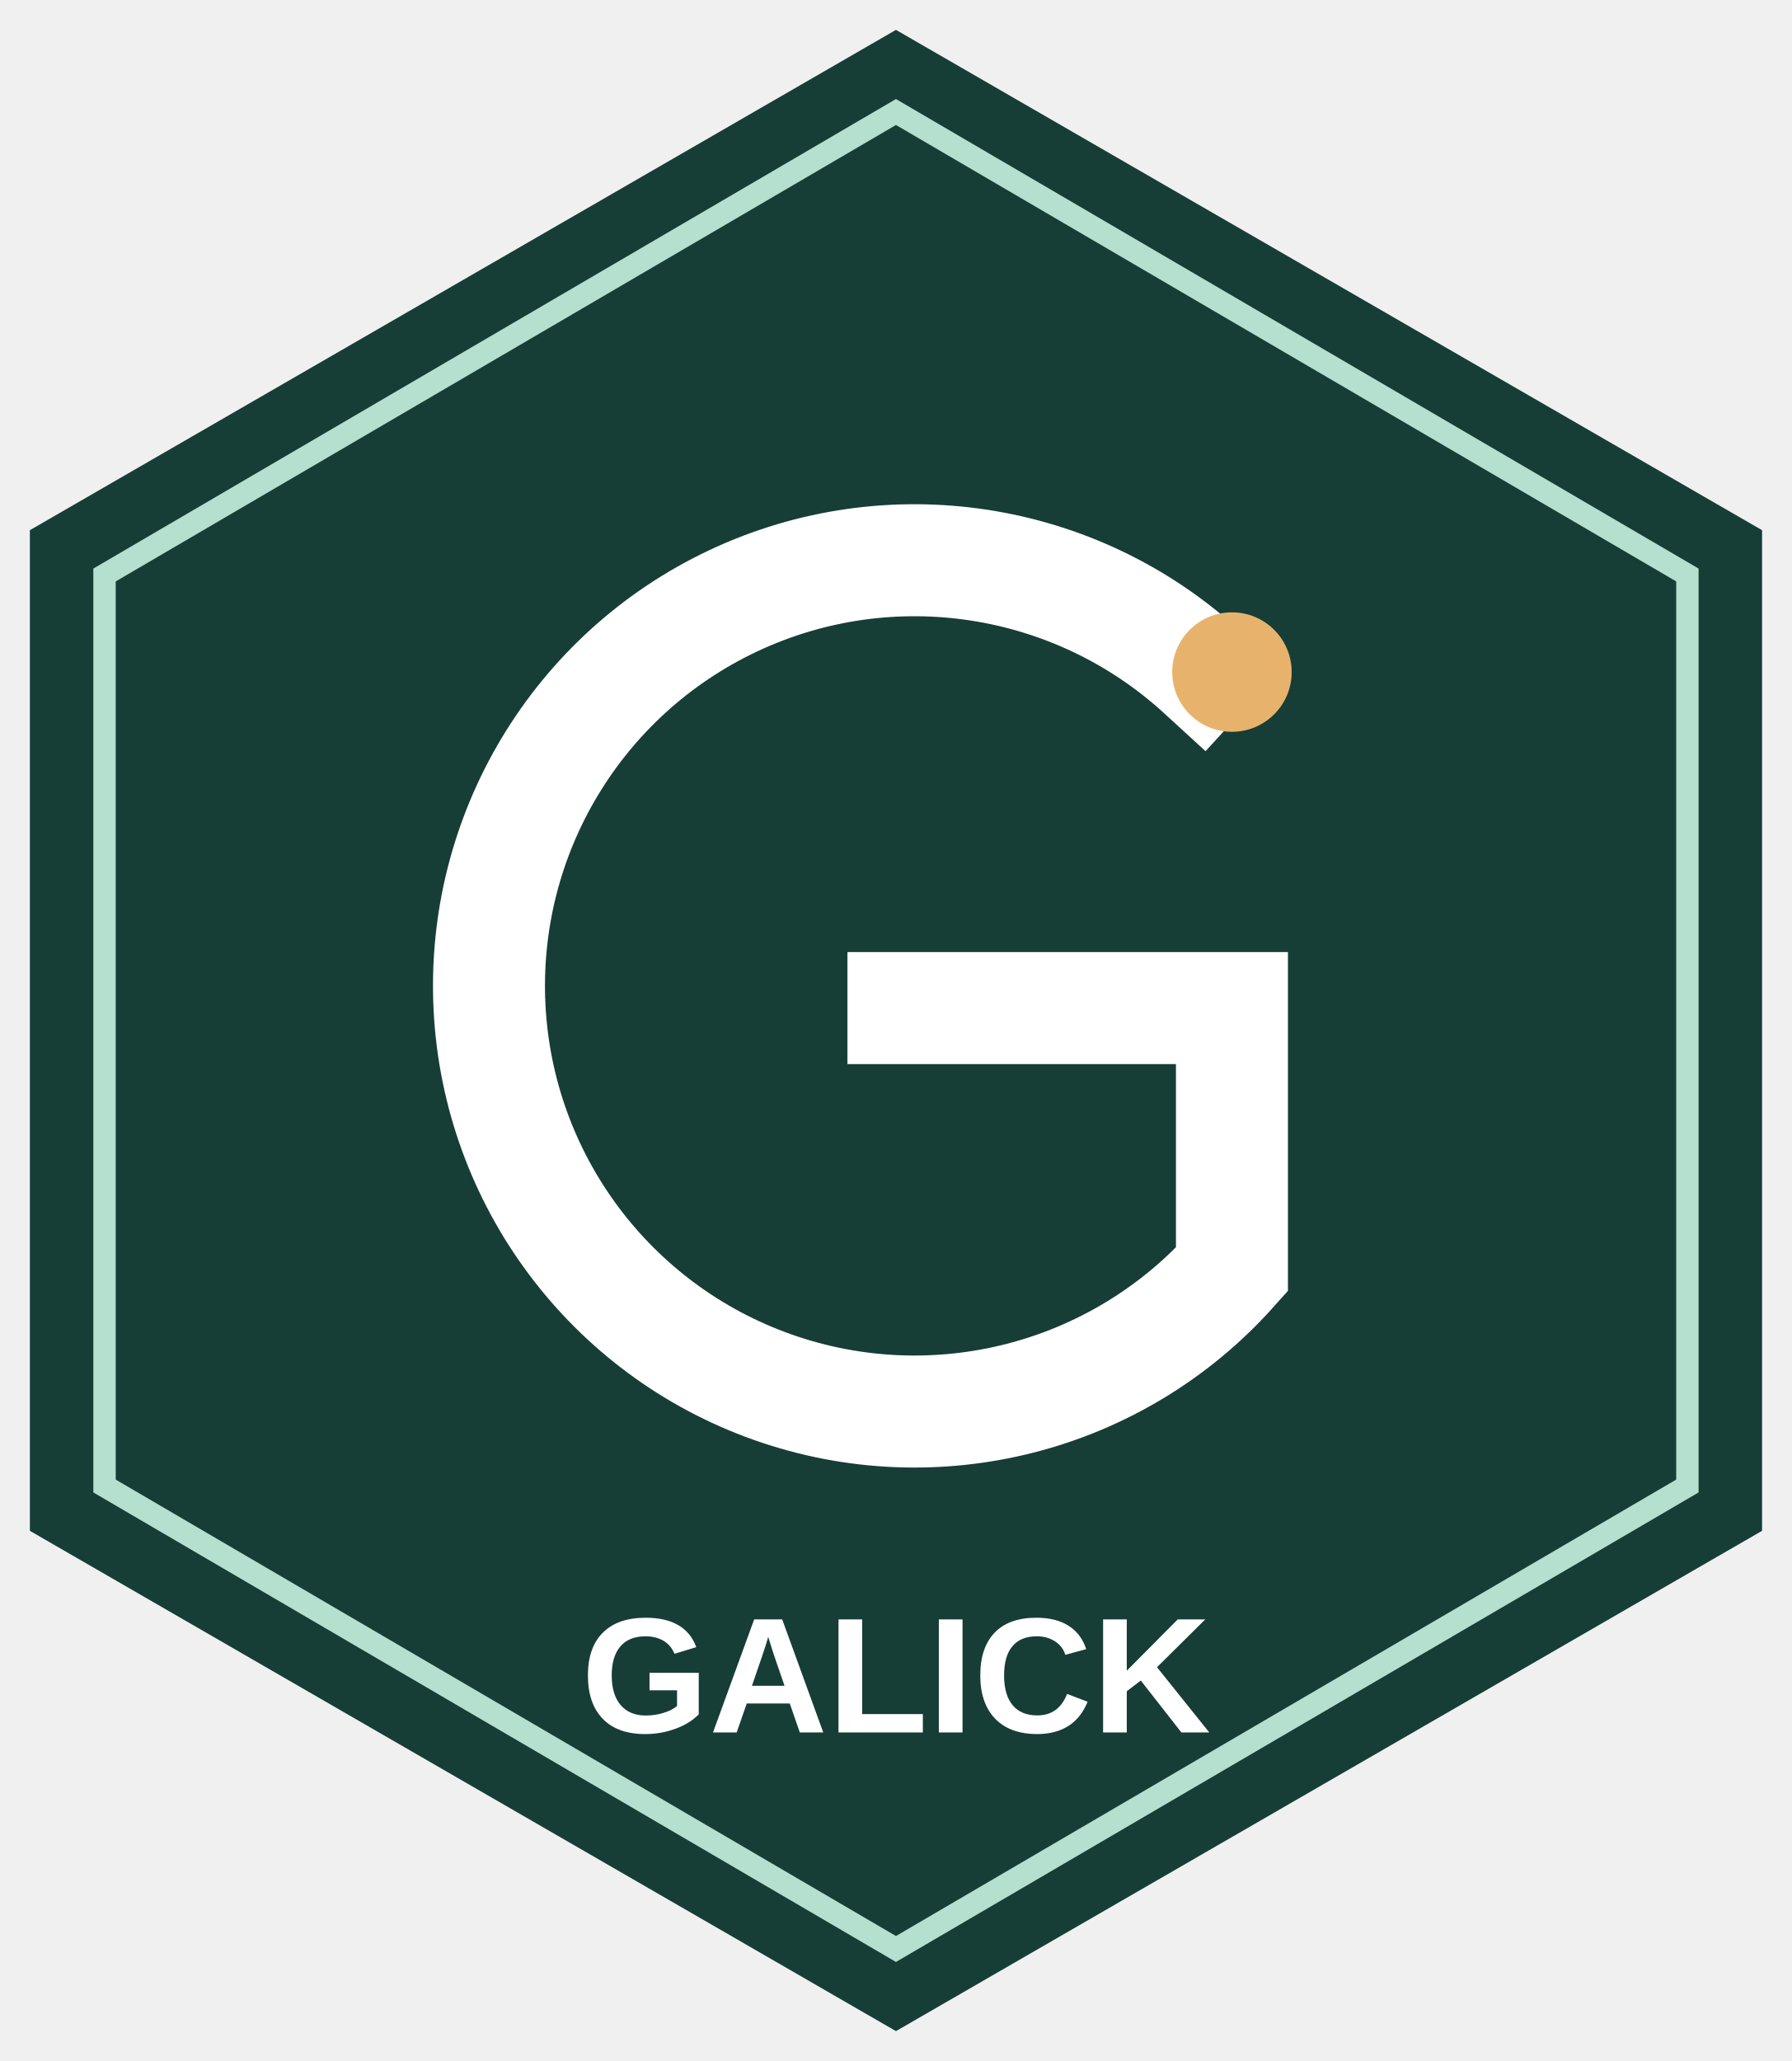
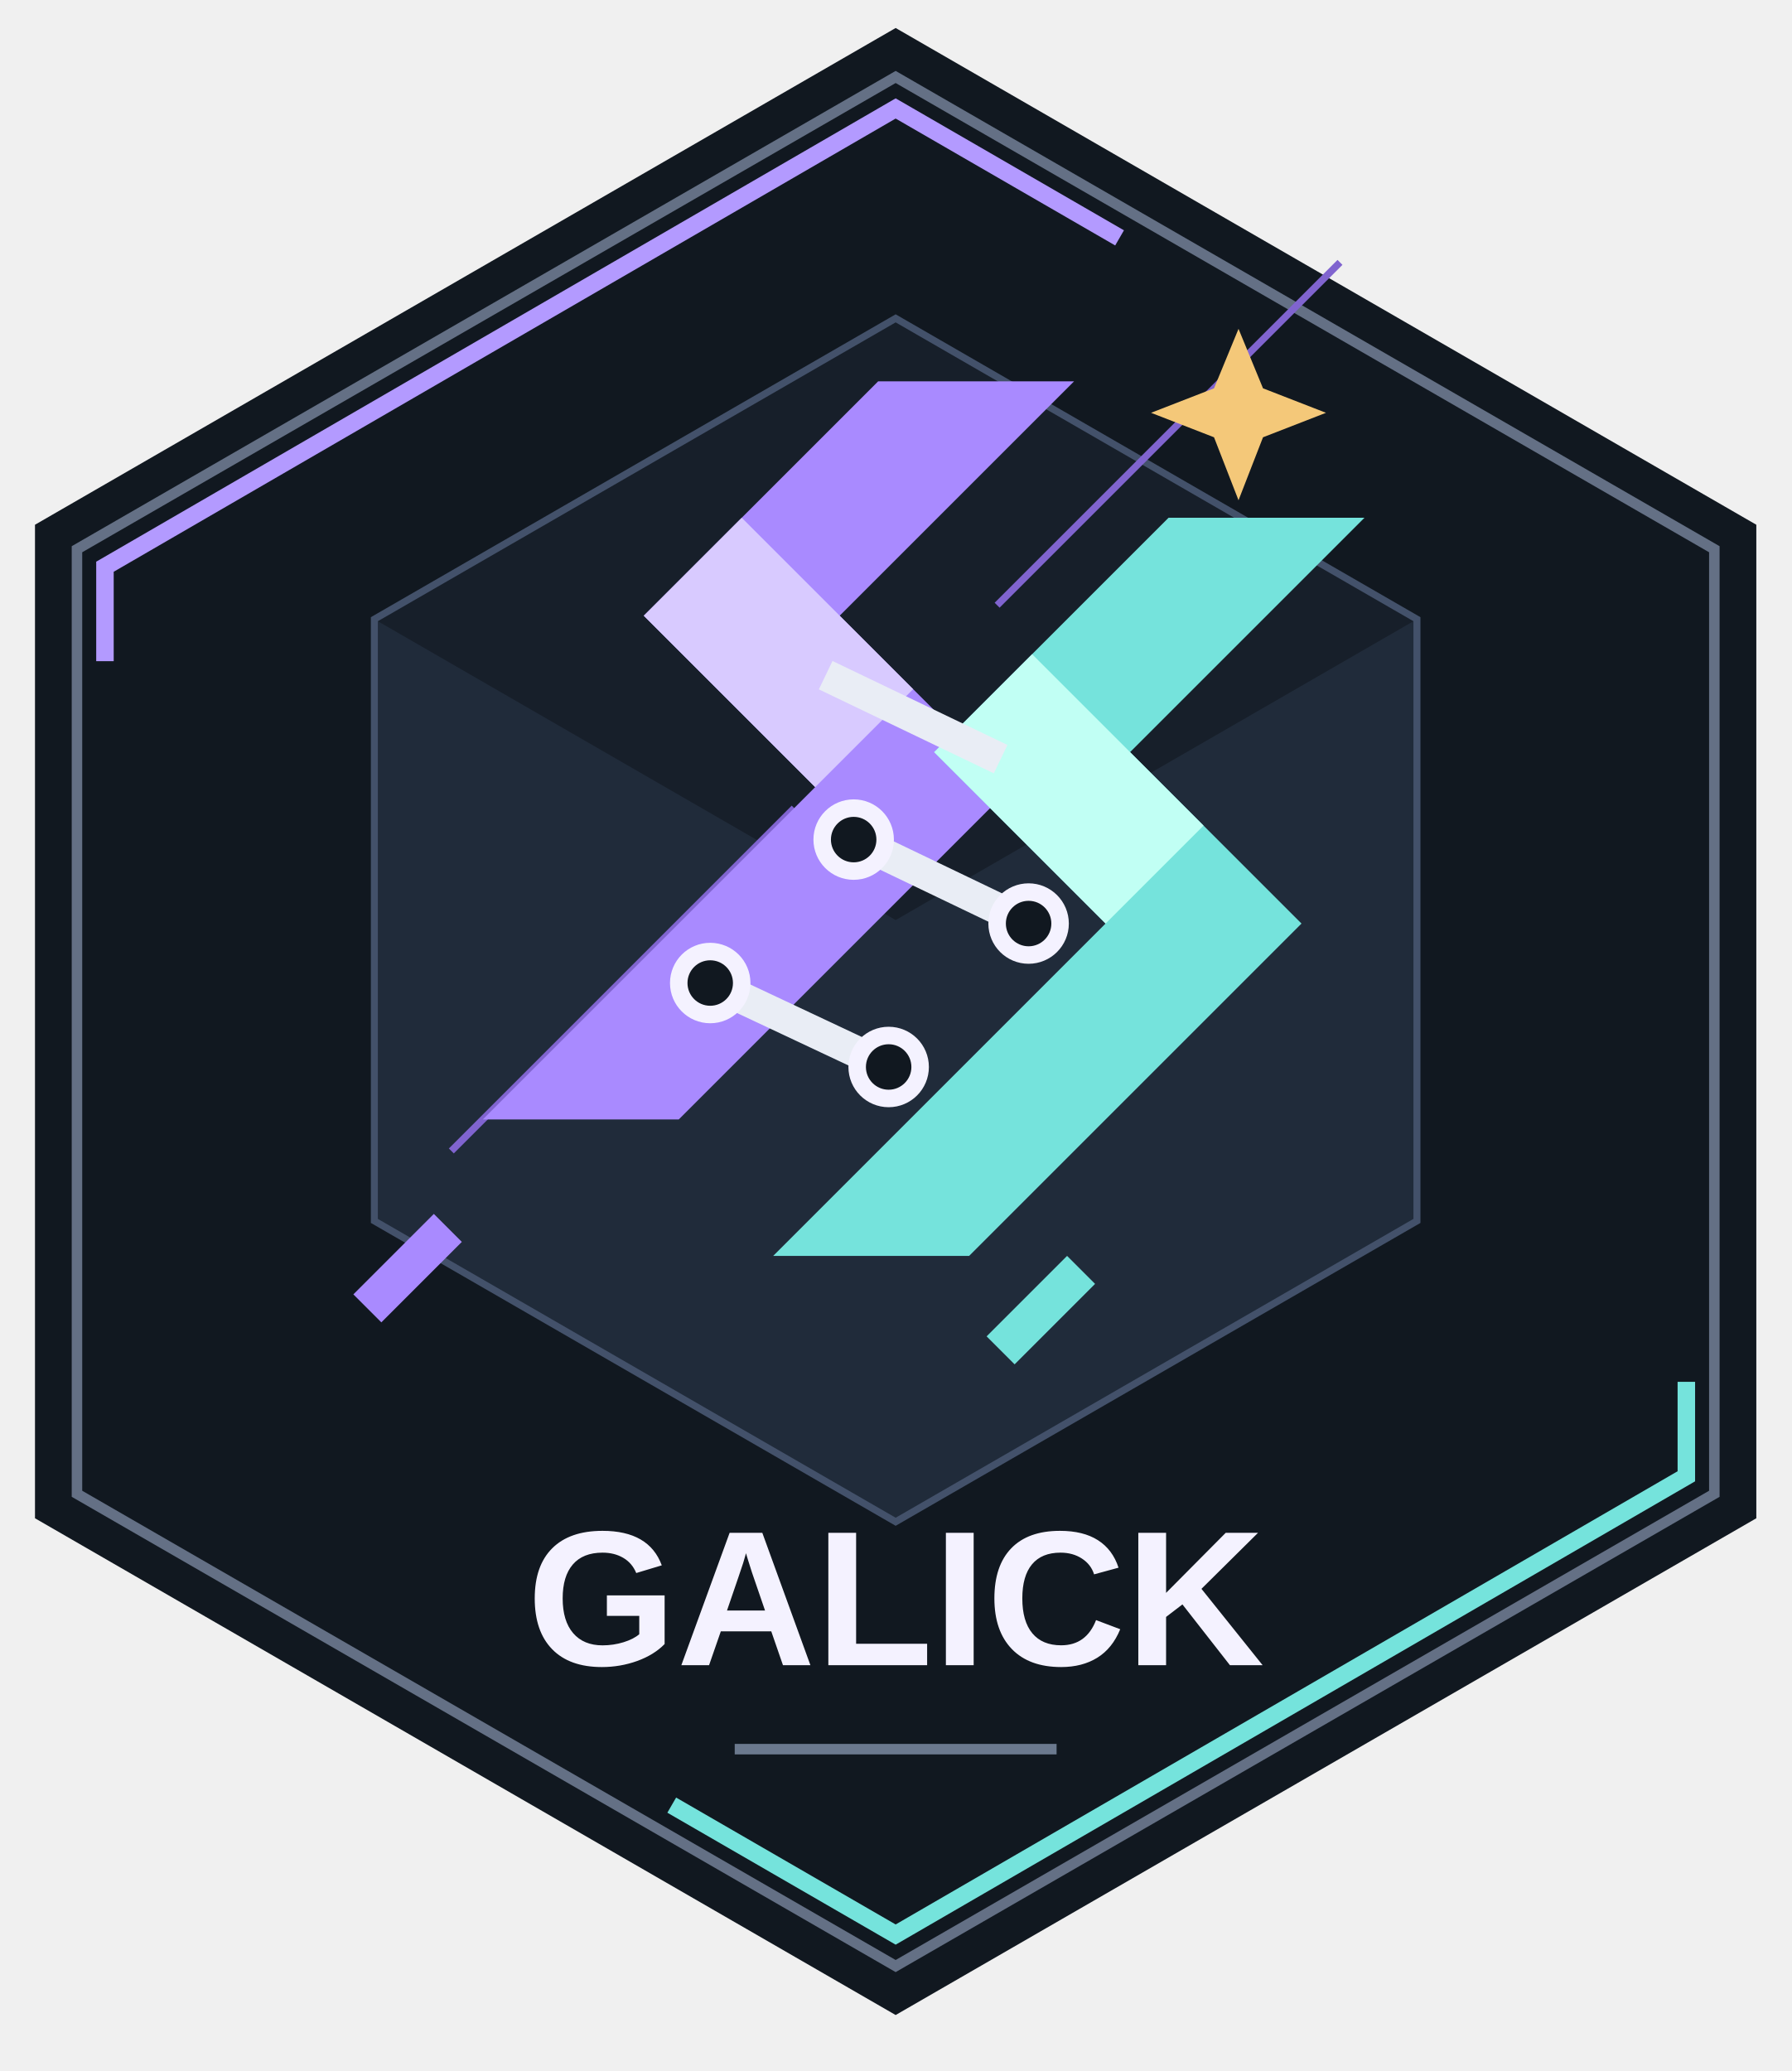
- <svg xmlns="http://www.w3.org/2000/svg" width="240" height="276" viewBox="0 0 240 276" role="img" aria-labelledby="title">
-   <path fill="#173d37" d="M120 4 236 71v134l-116 67L4 205V71Z" />
-   <path fill="none" stroke="#b5dfce" stroke-width="3" d="m120 15 106 62v122l-106 62L14 199V77Z" />
-   <path fill="none" stroke="#fff" stroke-width="15" stroke-linecap="square" d="M161 90a57 57 0 1 0 4 80v-35h-44" />
-   <circle cx="165" cy="90" r="8" fill="#e7b36c" />
-   <text x="120" y="232" text-anchor="middle" font-family="Arial, sans-serif" font-size="22" font-weight="600" fill="#fff">GALICK</text>
+ <svg xmlns="http://www.w3.org/2000/svg" width="512" height="592" viewBox="0 0 512 592" role="img" aria-labelledby="title desc">
+   <path fill="#111820" d="M256 8 502 150v284L256 576 10 434V150Z" />
+   <path fill="none" stroke="#647085" stroke-width="3" d="m256 22 234 135v270L256 562 22 427V157Z" />
+   <path fill="none" stroke="#b39aff" stroke-width="5" d="m30 189 0-27 226-131 64 37" />
+   <path fill="none" stroke="#75e3dc" stroke-width="5" d="m482 395 0 27-226 131-64-37" />
+   <path fill="#202b3a" d="m256 91 149 86v172l-149 86-149-86V177Z" />
+   <path fill="#171f2a" d="m256 91 149 86-149 86-149-86Z" />
+   <path fill="none" stroke="#43516a" stroke-width="2" d="m256 91 149 86v172l-149 86-149-86V177Z" />
+   <path fill="none" stroke="#8064cf" stroke-width="2" d="m129 329 98-98m58-58 98-98" />
+   <path fill="#a98aff" d="m138 320 95-95-49-49 67-67h56l-67 67 49 49-95 95Z" />
+   <path fill="#75e3dc" d="m221 359 95-95-49-49 67-67h56l-67 67 49 49-95 95Z" />
+   <path fill="#d8caff" d="m184 176 49 49 28-28-49-49Z" />
+   <path fill="#c1fff4" d="m267 215 49 49 28-28-49-49Z" />
+   <path fill="none" stroke="#e9edf5" stroke-width="9" d="m203 281 51 24m-10-65 50 24m-58-71 50 24" />
+   <g fill="#111820" stroke="#f4f2ff" stroke-width="5">
+     <circle cx="203" cy="281" r="9" />
+     <circle cx="254" cy="305" r="9" />
+     <circle cx="244" cy="240" r="9" />
+     <circle cx="294" cy="264" r="9" />
+   </g>
+   <path fill="#f4c879" d="m354 94 7 17 18 7-18 7-7 18-7-18-18-7 18-7Z" />
+   <path fill="#a98aff" d="m124 347 8 8-23 23-8-8Z" />
+   <path fill="#75e3dc" d="m305 359 8 8-23 23-8-8Z" />
+   <text x="256" y="476" text-anchor="middle" font-family="Arial, Helvetica, sans-serif" font-size="55" font-weight="800" fill="#f4f2ff">GALICK</text>
+   <path fill="none" stroke="#6b798e" stroke-width="3" d="M210 500h92" />
</svg>
